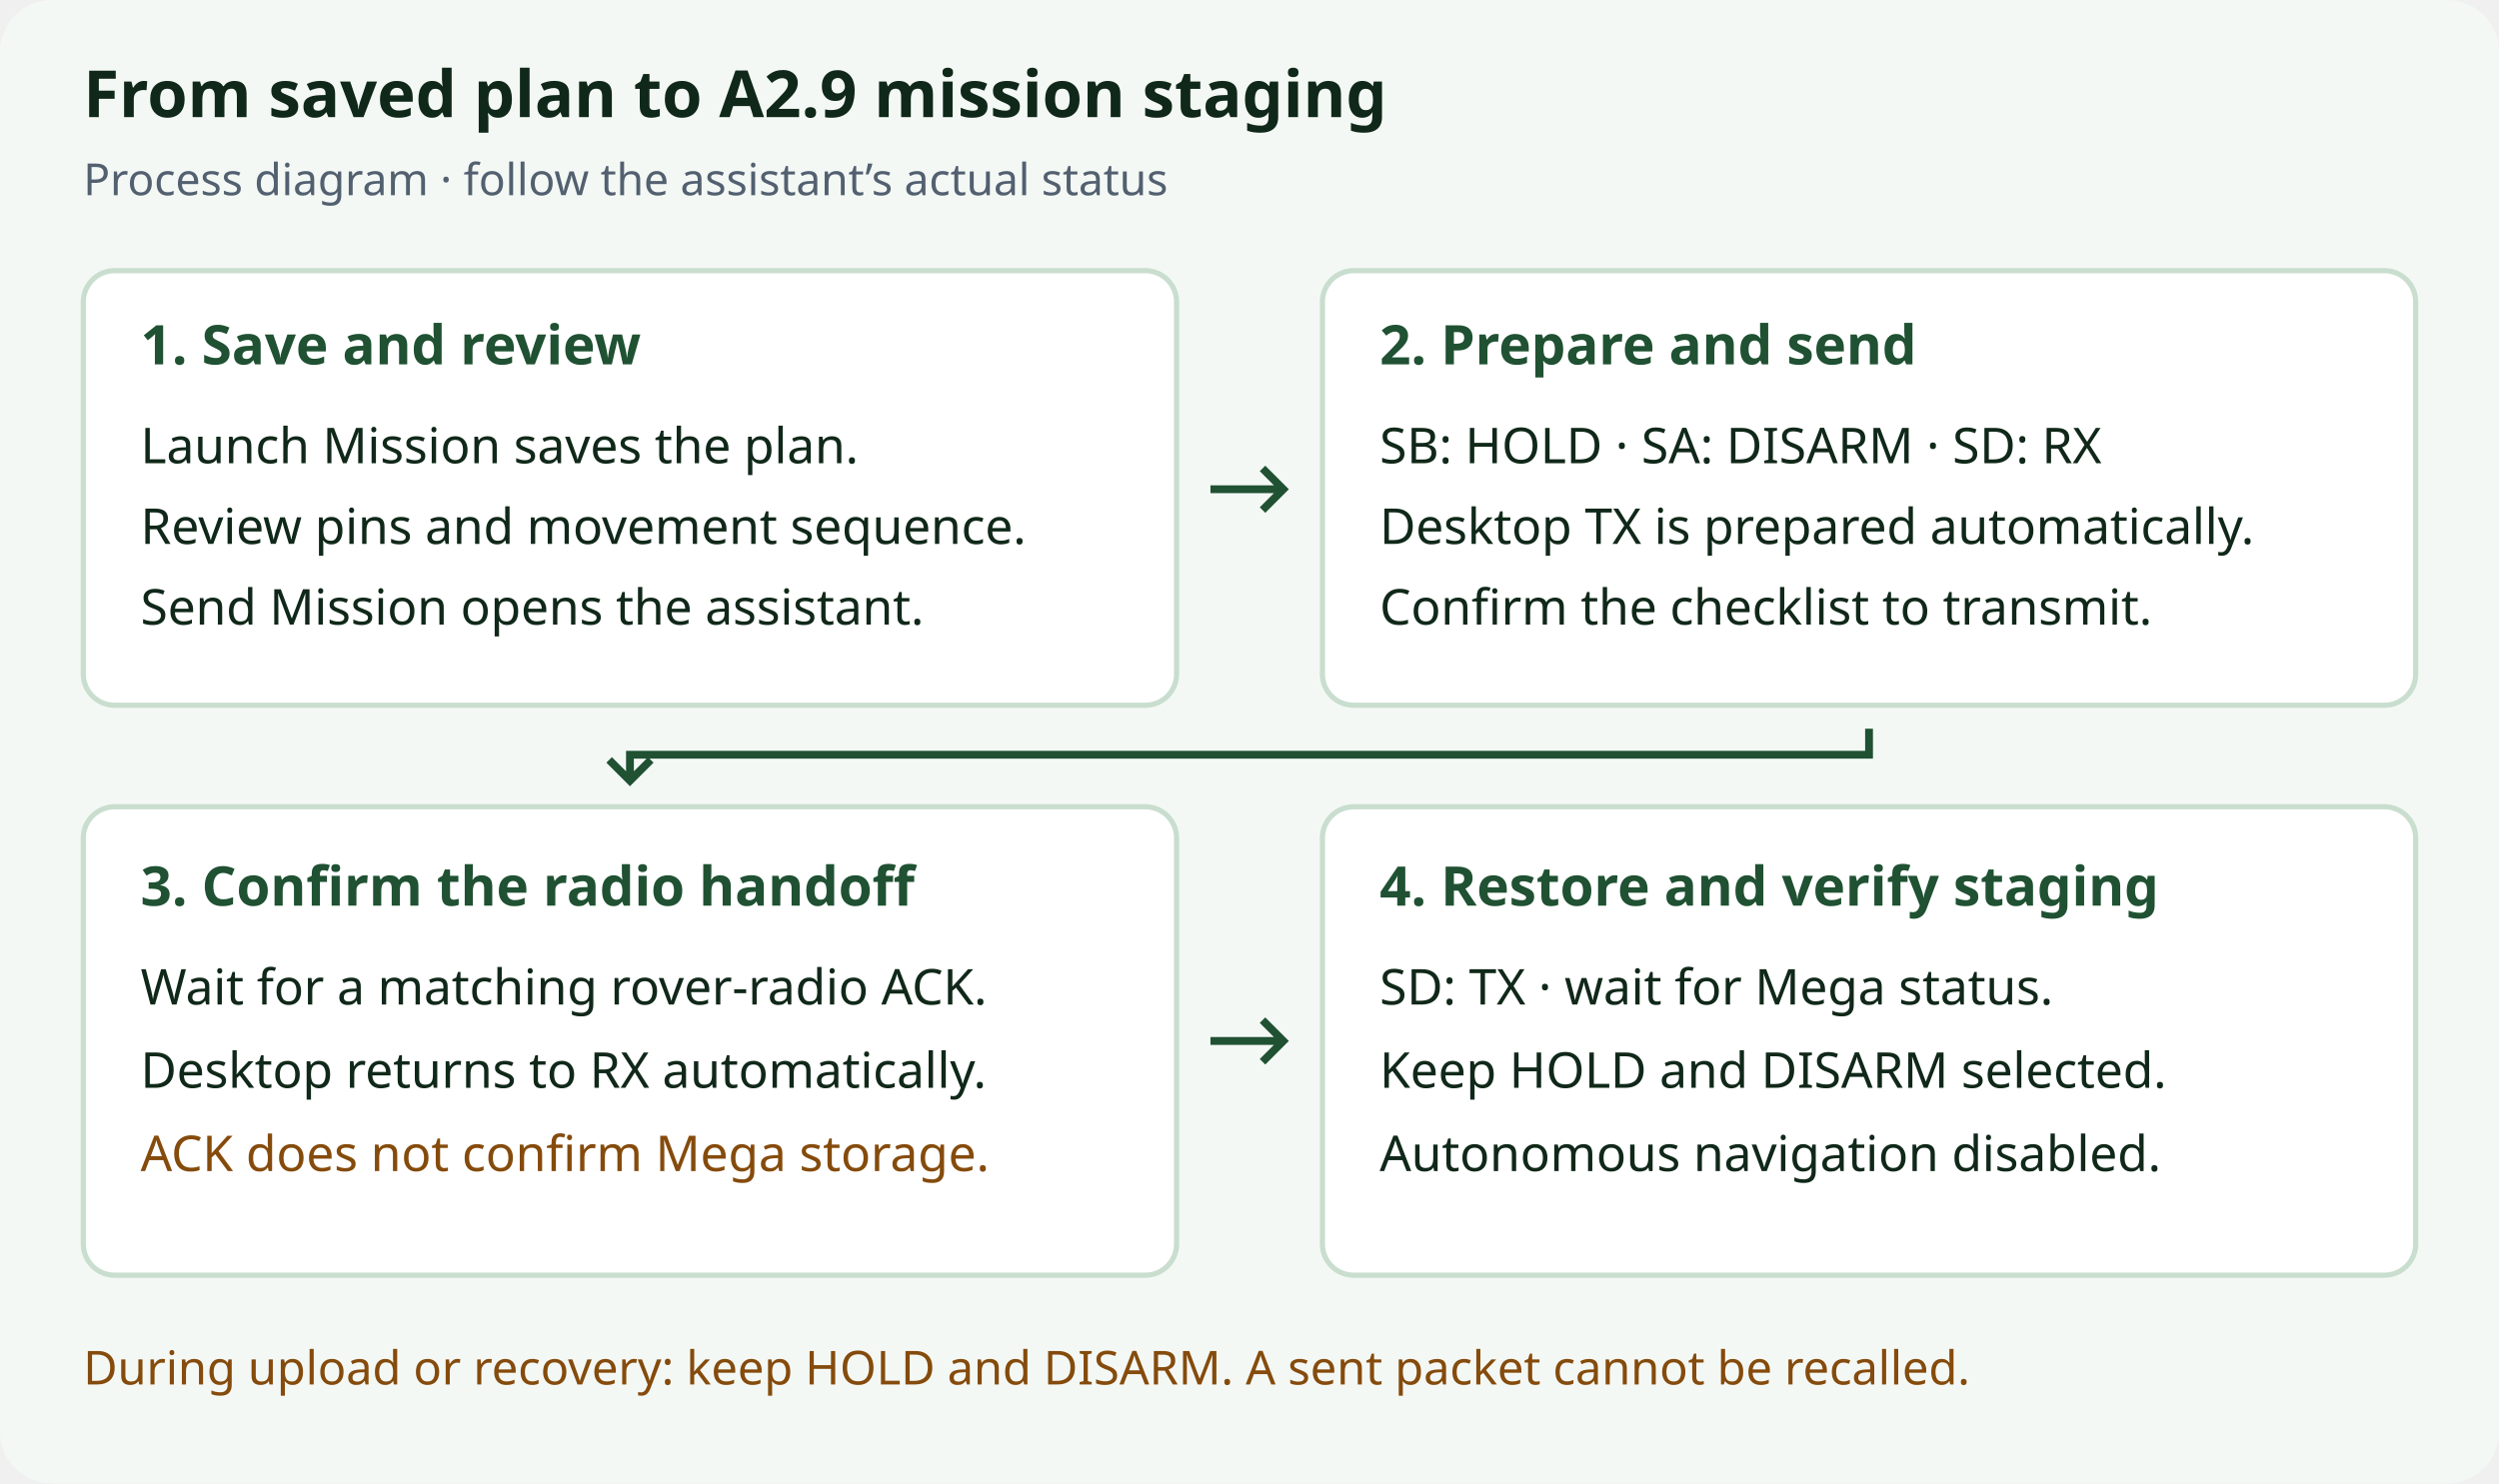
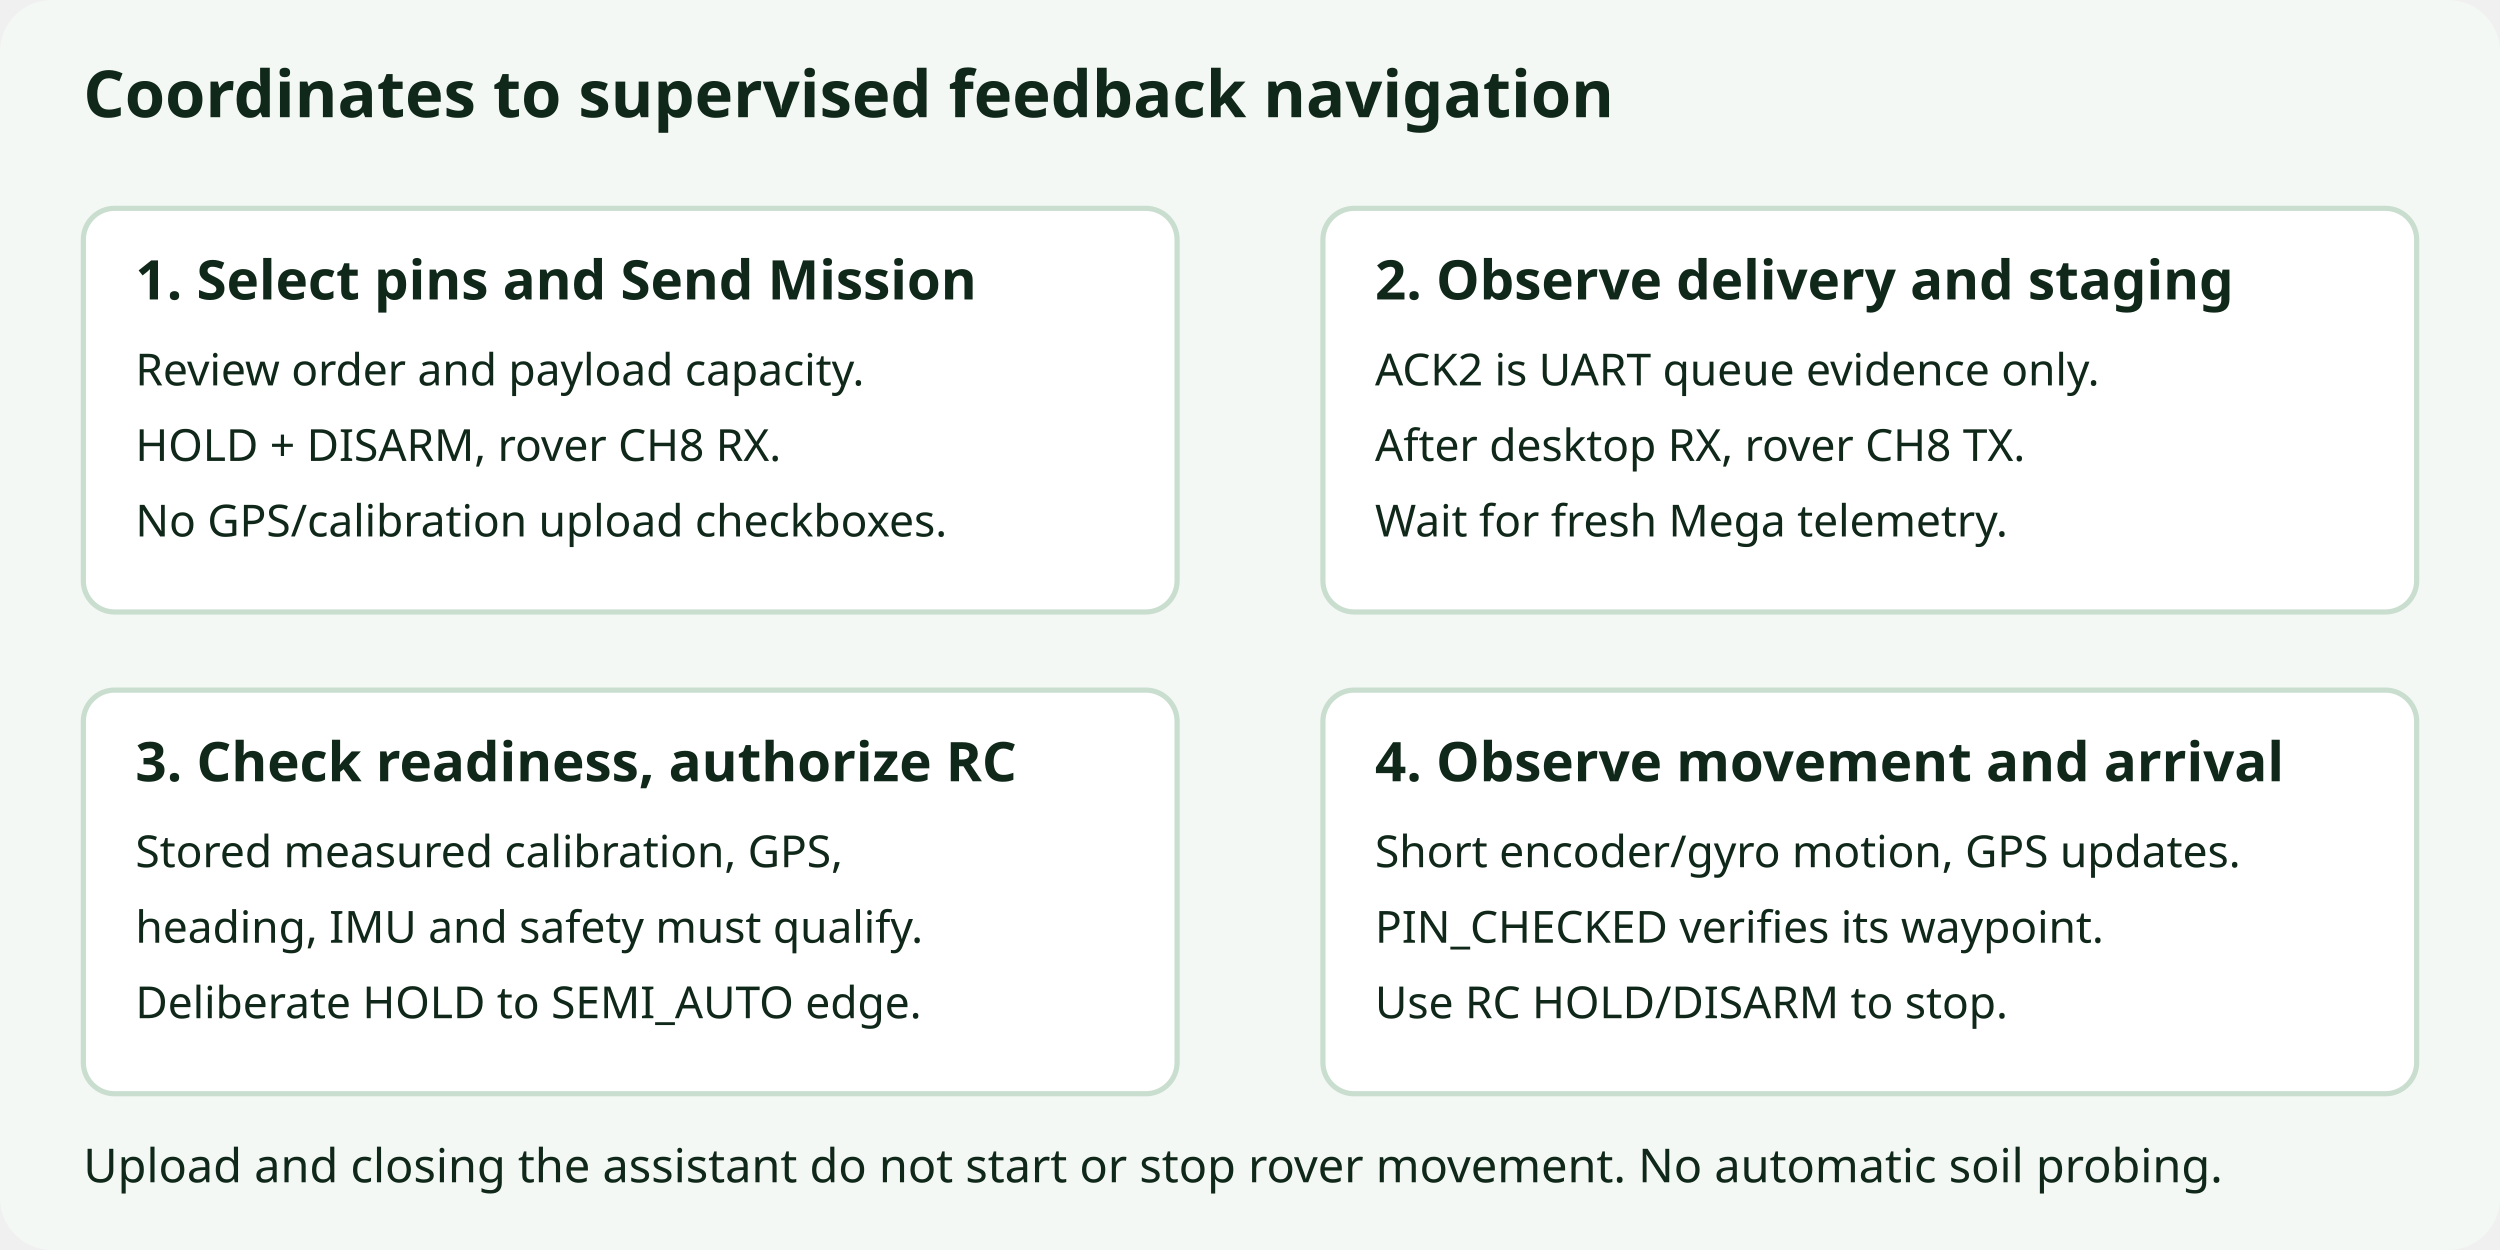
- <svg xmlns="http://www.w3.org/2000/svg" viewBox="0 0 960 570" role="img" aria-labelledby="title desc">
-   <rect width="960" height="570" rx="20" fill="#f4f8f5" />
-   <g font-family="system-ui, sans-serif" fill="#102819">
-     <text x="32" y="45" font-size="25" font-weight="700">From saved plan to A2.9 mission staging</text>
-     <text x="32" y="75" font-size="17" fill="#526070">Process diagram · follow the assistant’s actual status</text>
+ <svg xmlns="http://www.w3.org/2000/svg" viewBox="0 0 960 480" role="img" aria-labelledby="title desc">
+   <rect width="960" height="480" rx="20" fill="#f4f8f5" />
+   <g font-family="system-ui,sans-serif" fill="#102819">
+     <text x="32" y="45" font-size="25" font-weight="700">Coordinates to supervised feedback navigation</text>
    <g fill="white" stroke="#c9dece" stroke-width="2">
-       <rect x="32" y="104" width="420" height="167" rx="12" />
-       <rect x="508" y="104" width="420" height="167" rx="12" />
-       <rect x="32" y="310" width="420" height="180" rx="12" />
-       <rect x="508" y="310" width="420" height="180" rx="12" />
+       <rect x="32" y="80" width="420" height="155" rx="12" />
+       <rect x="508" y="80" width="420" height="155" rx="12" />
+       <rect x="32" y="265" width="420" height="155" rx="12" />
+       <rect x="508" y="265" width="420" height="155" rx="12" />
    </g>
-     <g font-size="21" font-weight="700" fill="#1f5132">
-       <text x="54" y="140">1. Save and review</text>
-       <text x="530" y="140">2. Prepare and send</text>
-       <text x="54" y="348">3. Confirm the radio handoff</text>
-       <text x="530" y="348">4. Restore and verify staging</text>
+     <g font-size="21" font-weight="700">
+       <text x="52" y="115">1. Select pins and Send Mission</text>
+       <text x="528" y="115">2. Observe delivery and staging</text>
+       <text x="52" y="300">3. Check readiness, authorize RC</text>
+       <text x="528" y="300">4. Observe movement and arrival</text>
    </g>
-     <g font-size="19">
-       <text x="54" y="178">Launch Mission saves the plan.</text>
-       <text x="54" y="209">Review pins and movement sequence.</text>
-       <text x="54" y="240">Send Mission opens the assistant.</text>
-       <text x="530" y="178">SB: HOLD · SA: DISARM · SD: RX</text>
-       <text x="530" y="209">Desktop TX is prepared automatically.</text>
-       <text x="530" y="240">Confirm the checklist to transmit.</text>
-       <text x="54" y="386">Wait for a matching rover-radio ACK.</text>
-       <text x="54" y="418">Desktop returns to RX automatically.</text>
-       <text x="54" y="450" fill="#854b0c">ACK does not confirm Mega storage.</text>
-       <text x="530" y="386">SD: TX · wait for Mega status.</text>
-       <text x="530" y="418">Keep HOLD and DISARM selected.</text>
-       <text x="530" y="450">Autonomous navigation disabled.</text>
+     <g font-size="17">
+       <text x="52" y="148">Review order and payload capacity.</text>
+       <text x="52" y="177">HOLD + DISARM, rover CH8 RX.</text>
+       <text x="52" y="206">No GPS/calibration upload checkboxes.</text>
+       <text x="528" y="148">ACK2 is UART queue evidence only.</text>
+       <text x="528" y="177">After desktop RX, rover CH8 TX.</text>
+       <text x="528" y="206">Wait for fresh Mega telemetry.</text>
+       <text x="52" y="333">Stored measured calibration, GPS,</text>
+       <text x="52" y="362">heading, IMU and safety must qualify.</text>
+       <text x="52" y="391">Deliberate HOLD to SEMI_AUTO edge.</text>
+       <text x="528" y="333">Short encoder/gyro motion, GPS updates.</text>
+       <text x="528" y="362">PIN_CHECKED verifies its waypoint.</text>
+       <text x="528" y="391">Use RC HOLD/DISARM to stop.</text>
    </g>
-     <g stroke="#1f5132" stroke-width="3" fill="none">
-       <path d="M465 188h28m-8-8 8 8-8 8" />
-       <path d="M718 280v10H242v10m-8-8 8 8 8-8" />
-       <path d="M465 400h28m-8-8 8 8-8 8" />
-     </g>
-     <text x="32" y="532" font-size="18" fill="#854b0c">During upload or recovery: keep HOLD and DISARM. A sent packet cannot be recalled.</text>
+     <text x="32" y="454" font-size="18">Upload and closing the assistant do not start or stop rover movement. No automatic soil probing.</text>
  </g>
</svg>
